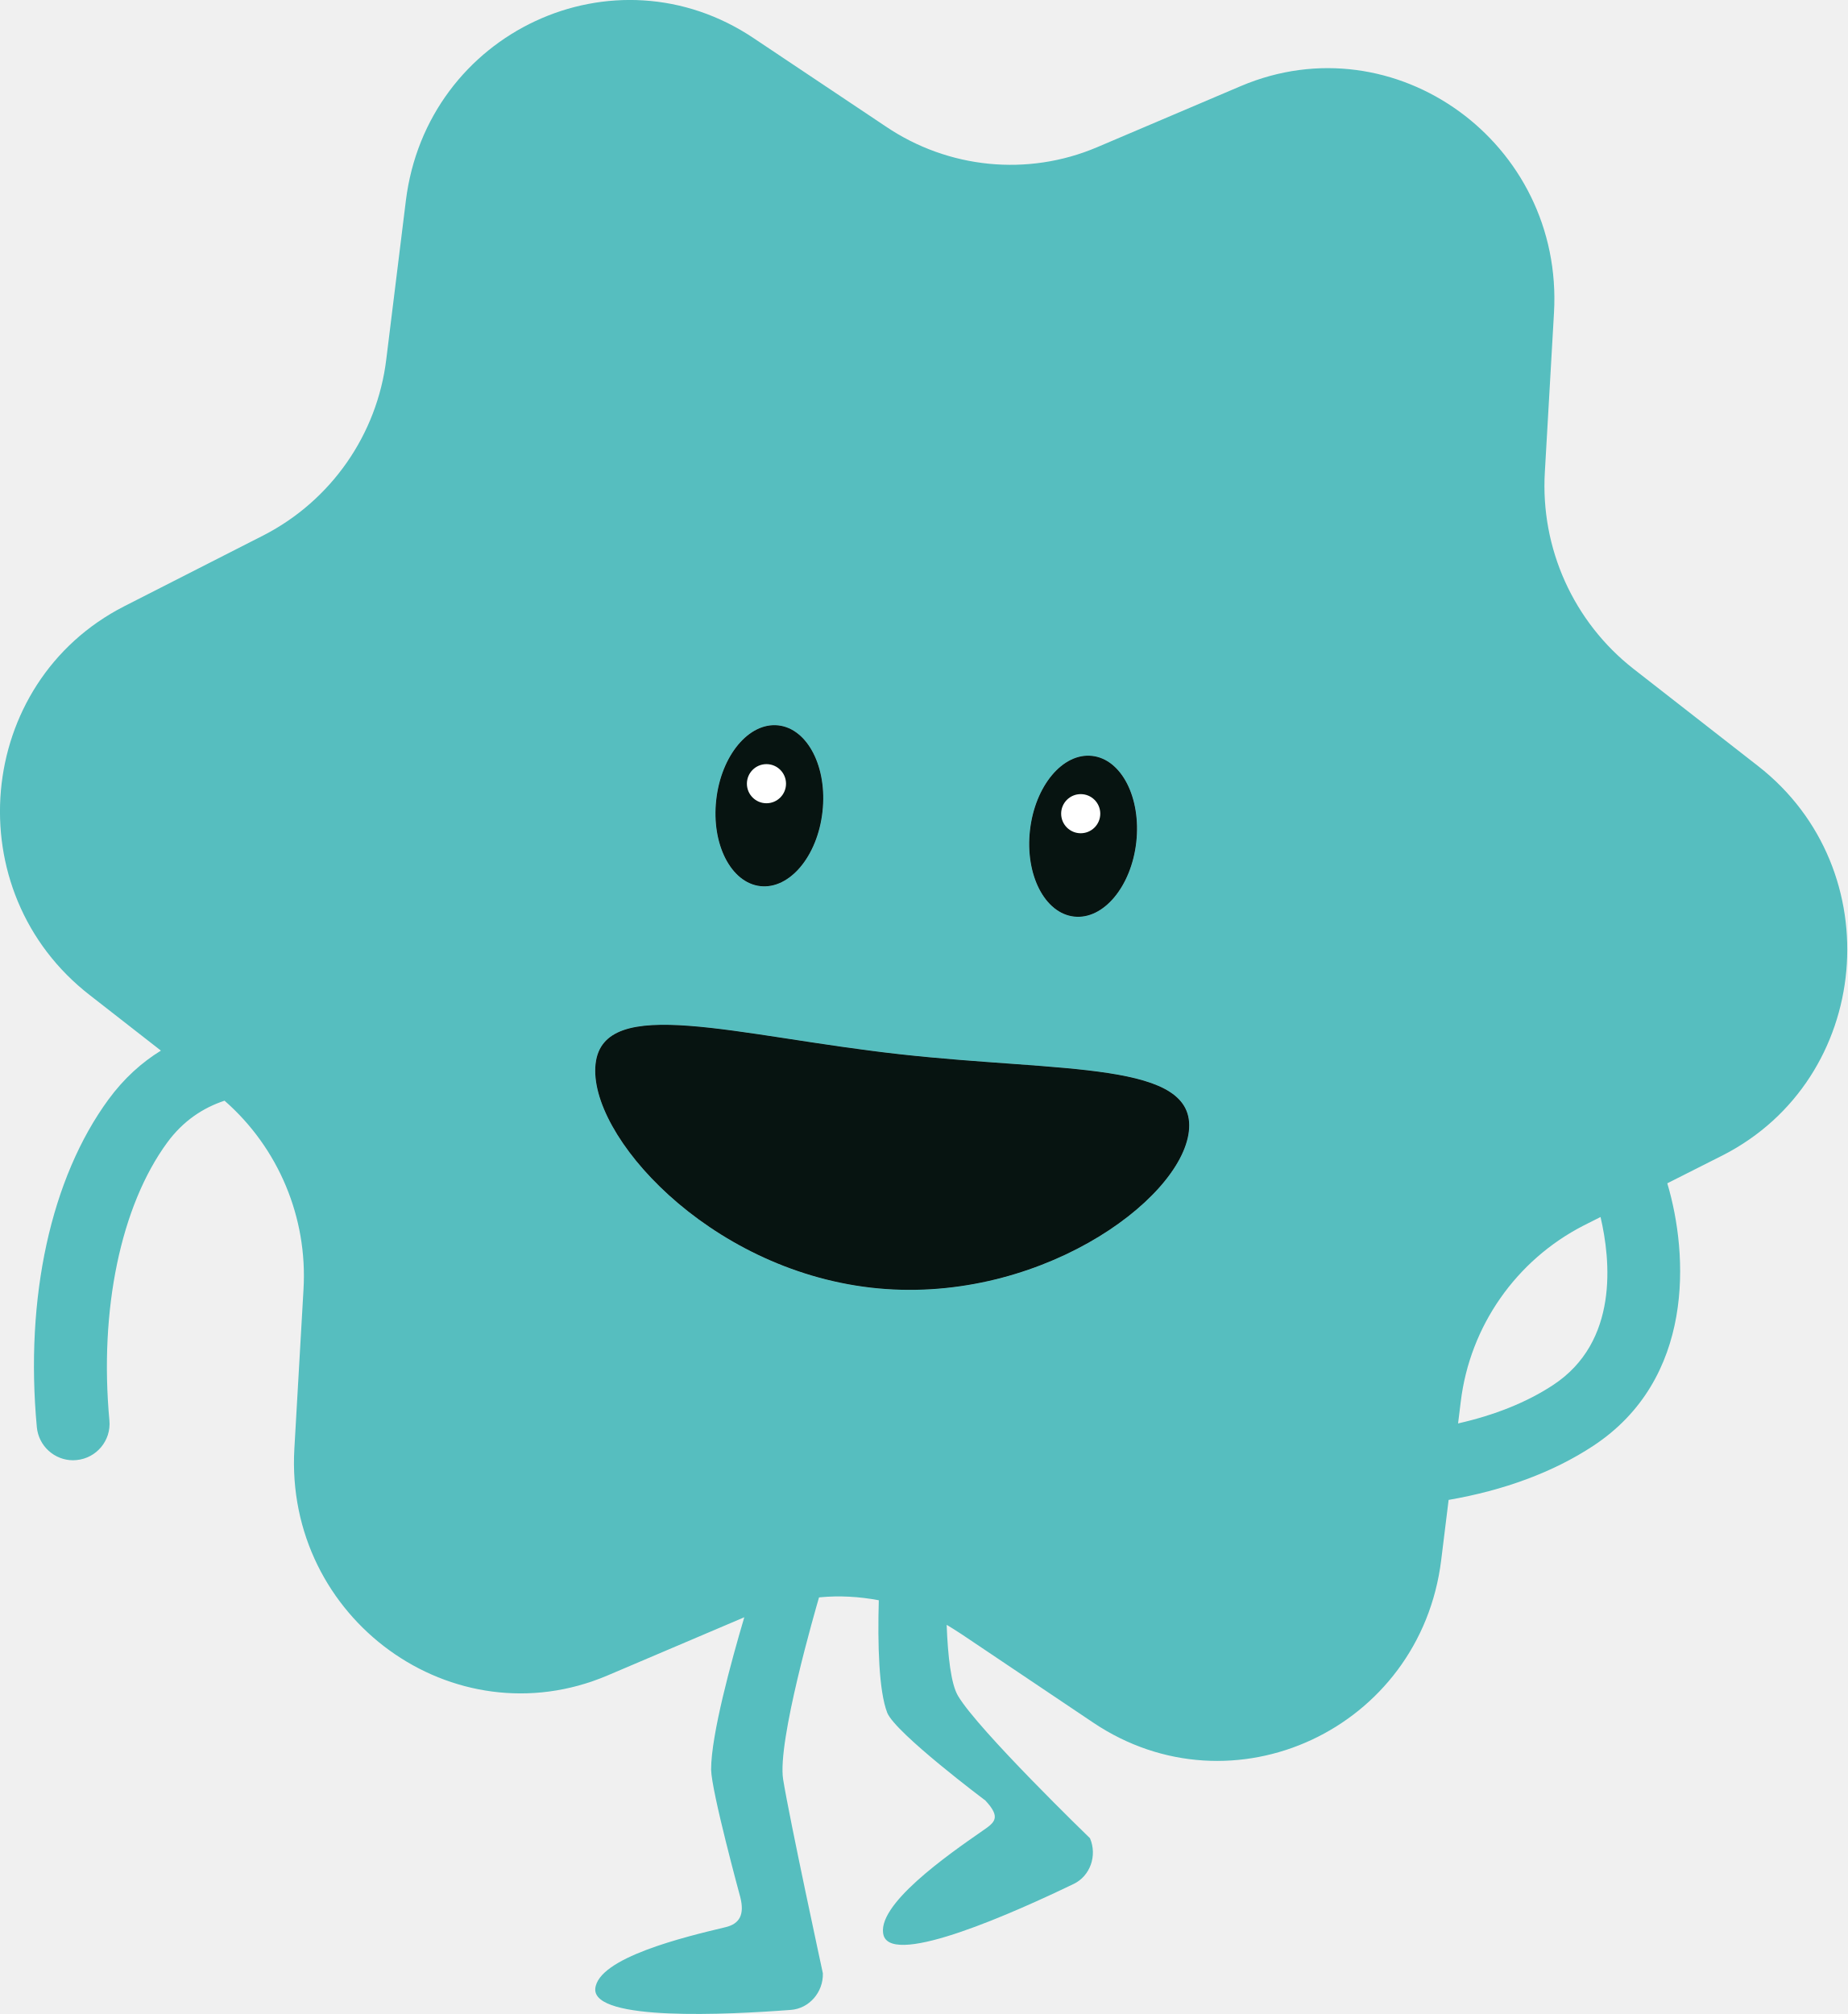
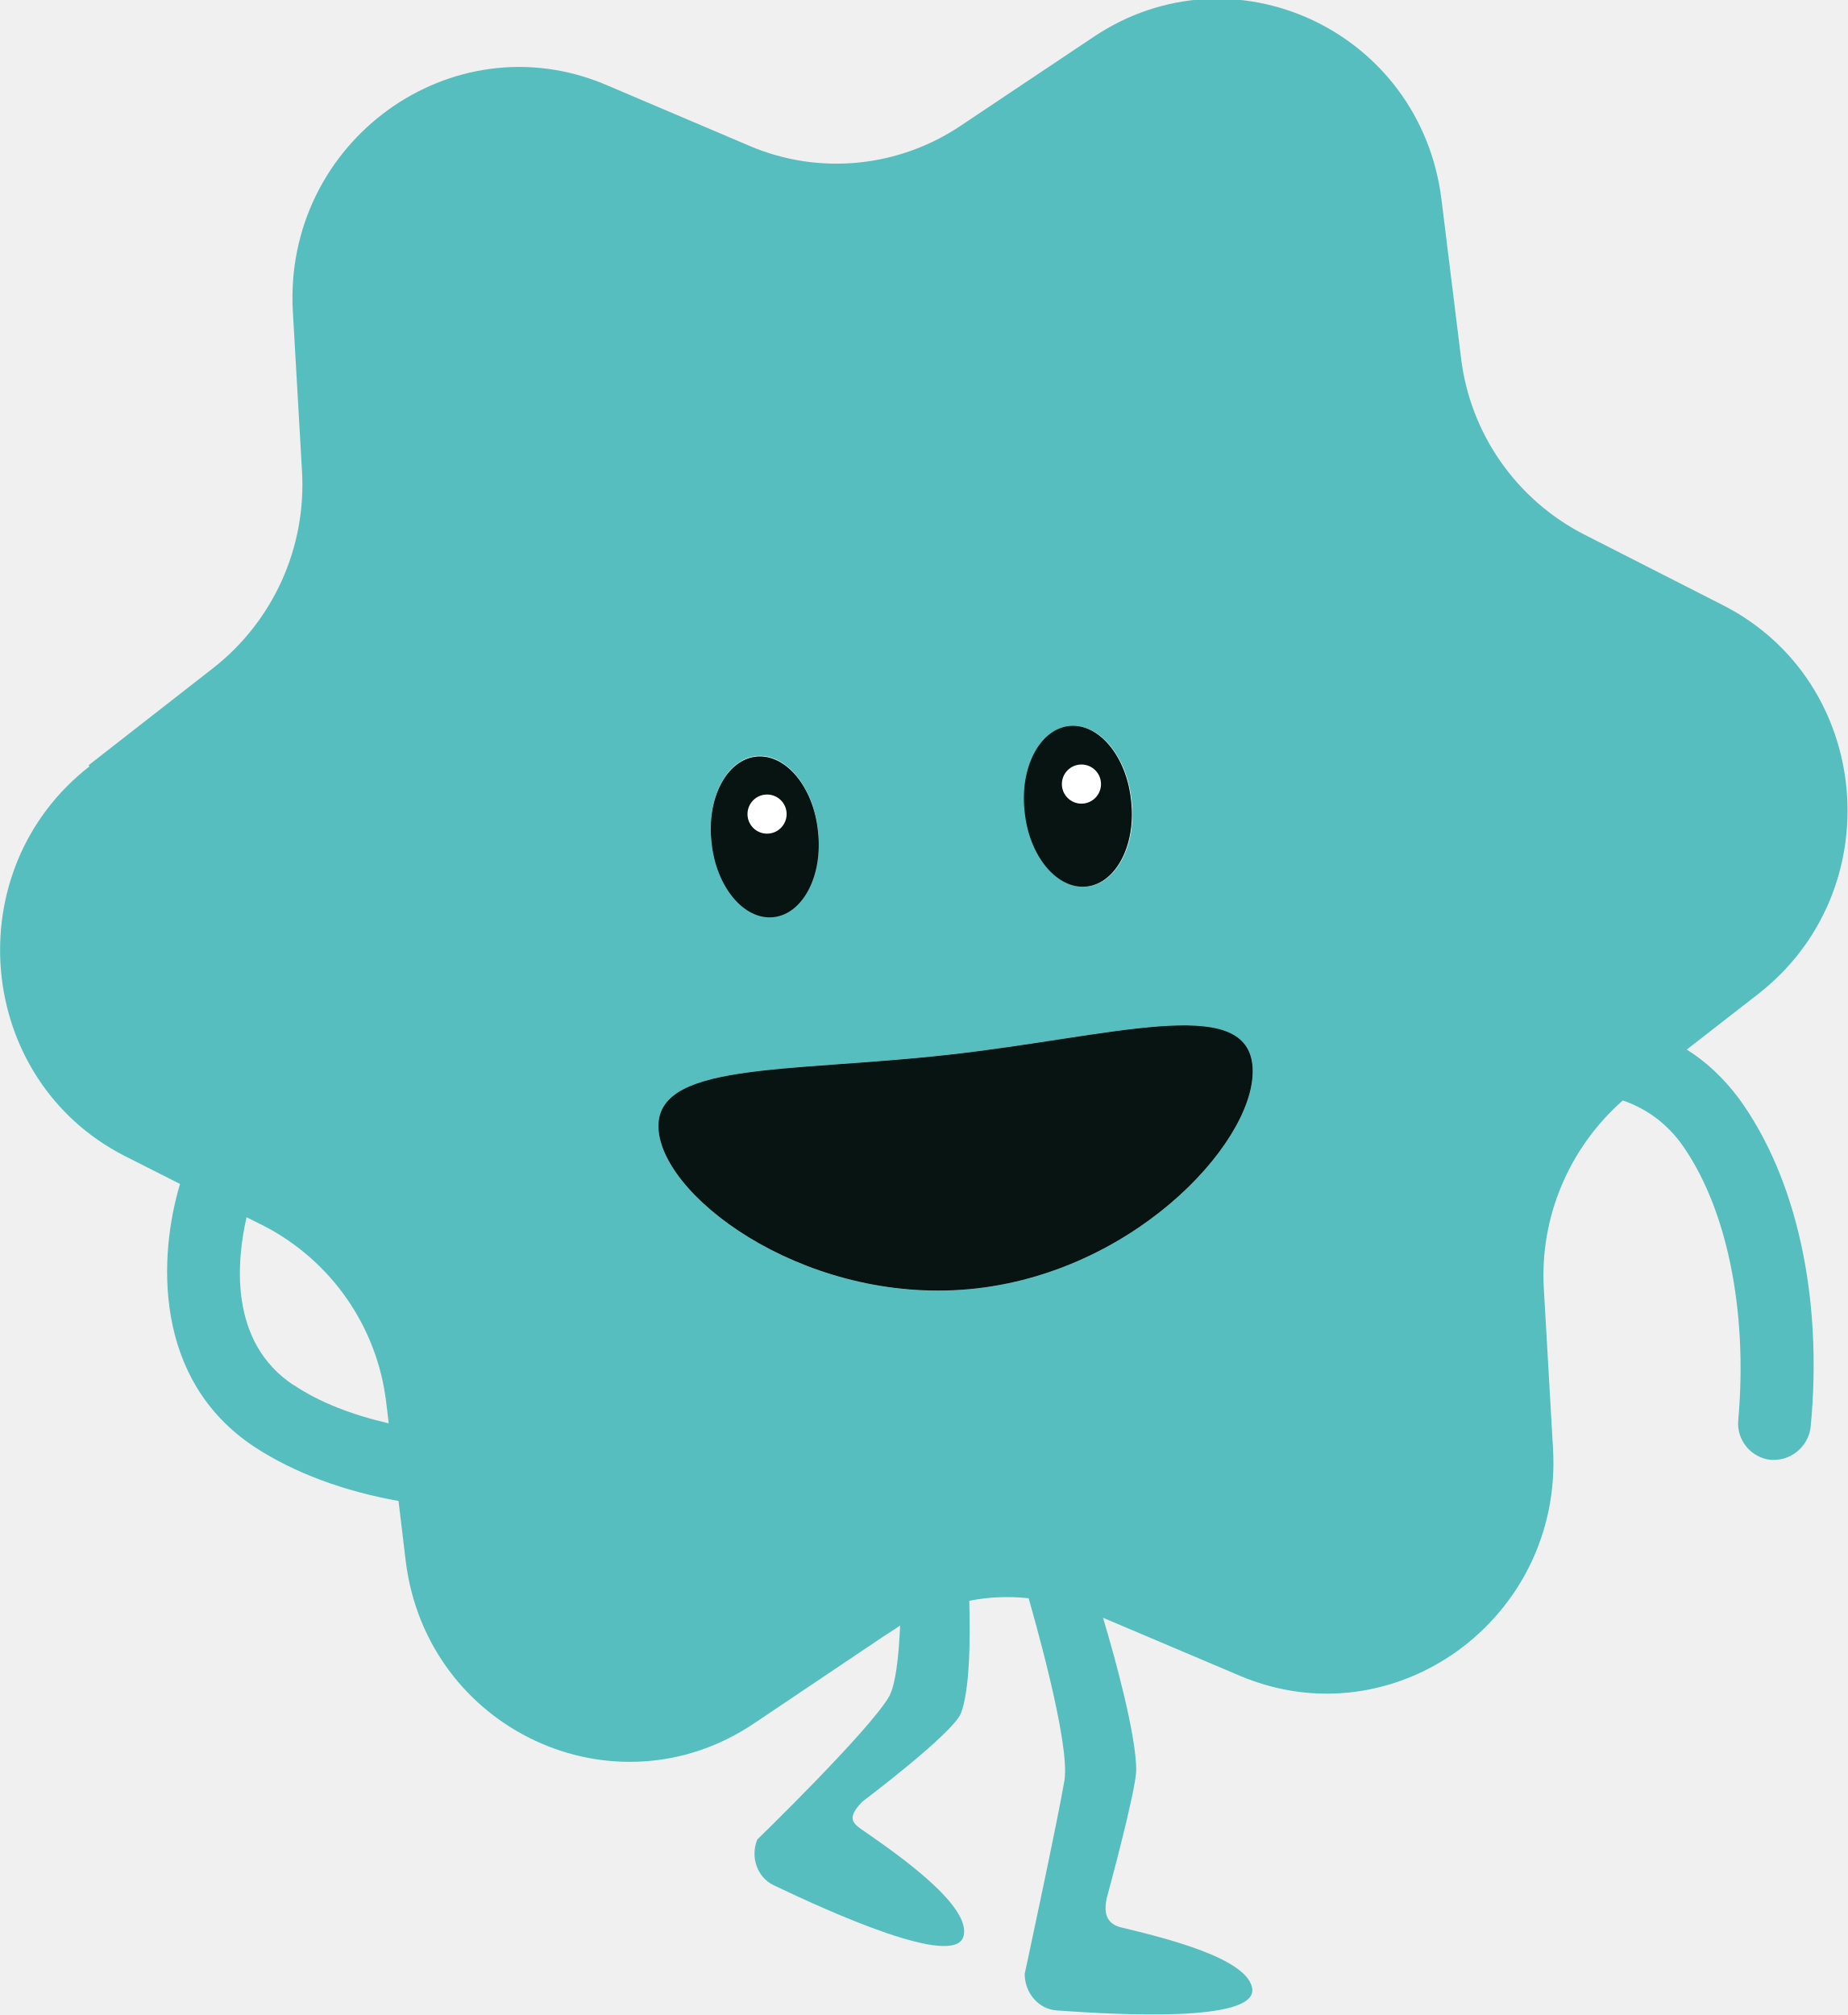
- <svg xmlns="http://www.w3.org/2000/svg" id="Ebene_2" data-name="Ebene 2" viewBox="0 0 283.34 308.9">
+ <svg xmlns="http://www.w3.org/2000/svg" id="Ebene_2" data-name="Ebene 2" version="1.1" viewBox="0 0 283.3 308.9">
  <defs>
    <style>
      .cls-1 {
-         fill: #56bebf;
+         fill: #071411;
      }

      .cls-1, .cls-2, .cls-3 {
        stroke-width: 0px;
      }

      .cls-2 {
-         fill: #071411;
+         fill: #56bebf;
      }

      .cls-3 {
        fill: #fff;
      }
    </style>
  </defs>
-   <g id="Ebene_1-2" data-name="Ebene 1">
+   <g id="Ebene_1-2" data-name="Ebene 1-2">
    <g>
-       <path class="cls-1" d="M269.65,117.49l-19.1-14.9c-9.2-7.2-14.3-18.5-13.6-30.2l1.4-24.4c1.5-26.1-24.4-44.8-48-34.8l-22.1,9.4c-10.6,4.5-22.8,3.3-32.4-3.2l-20.2-13.5c-21.4-14.4-50.2-1-53.4,24.9l-3,24.3c-1.4,11.6-8.5,21.7-18.8,27l-21.4,10.9c-22.9,11.7-25.8,43.8-5.2,59.7l10.83,8.45c-2.94,1.81-5.67,4.26-8.04,7.49-8.83,12.05-12.84,30.37-10.99,50.26.27,2.9,2.71,5.08,5.56,5.08.18,0,.35-.01.53-.03,3.07-.29,5.33-3.01,5.04-6.08-1.57-16.96,1.74-32.89,8.87-42.62,2.47-3.37,5.55-5.35,8.79-6.42,8.26,7.22,12.77,17.92,12.11,28.97l-1.4,24.4c-1.5,26.1,24.4,44.8,48,34.8l21.01-8.94c-1.95,6.58-5.1,18.04-5.09,23.37.07,3.41,4.47,19.54,4.47,19.54.67,2.65-.05,4.11-2.28,4.63-6.15,1.47-19.58,4.67-19.96,9.46-.29,4.99,20.27,3.96,30,3.22,2.81-.2,5-2.72,4.91-5.62,0,0-5.12-23.68-6.09-29.72-.94-5.78,4.99-26.15,5.5-27.92.04-.01.09-.01.13-.02,3.01-.29,6.03-.11,9.04.45-.19,6.76,0,13.94,1.3,17.27,1.3,3.14,15.05,13.45,15.05,13.45,2.45,2.63,1.43,3.36-.45,4.65-5.2,3.61-16.54,11.48-15.15,16.08,1.56,4.75,20.32-3.69,29.12-7.93,2.54-1.2,3.67-4.35,2.52-7.02,0,0-17.14-16.58-20.25-21.85-1.06-1.8-1.55-6.05-1.73-10.88.33.2.64.39.95.58.5.3.9.6,1.4.9l20.1,13.5c21.4,14.4,50.2,1,53.4-24.9l1.14-9.24c8.46-1.46,16.03-4.24,22.15-8.27,15.61-10.25,14.66-29.31,11.39-40.29l8.52-4.3c22.9-11.7,25.8-43.8,5.4-59.7ZM157.98,127.34c.77-6.8,5.03-11.91,9.53-11.4,4.51.5,7.53,6.43,6.77,13.24-.77,6.8-5.04,11.91-9.54,11.4s-7.53-6.43-6.76-13.24ZM109.86,122.67c.76-6.81,5.03-11.92,9.53-11.41s7.53,6.44,6.76,13.24c-.76,6.81-5.03,11.91-9.53,11.41-4.5-.51-7.53-6.44-6.76-13.24ZM182.35,173.49c-1.2,10.8-23.7,26.9-48.8,24-25.1-2.9-43.4-23.5-42.2-34.3,1.2-10.8,21.5-4.3,46.6-1.5,25.1,2.8,45.6,1,44.4,11.8ZM238.2,212.44c-4.01,2.64-8.97,4.62-14.56,5.88l.41-3.33c1.4-11.6,8.5-21.7,18.8-27l2.64-1.33c1.54,6.55,2.85,19.13-7.29,25.78Z" />
-       <path class="cls-1" d="M126.15,124.5c-.76,6.81-5.03,11.91-9.53,11.41-4.5-.51-7.53-6.44-6.76-13.24.76-6.81,5.03-11.92,9.53-11.41s7.53,6.44,6.76,13.24Z" />
-       <path class="cls-1" d="M174.28,129.18c-.77,6.8-5.04,11.91-9.54,11.4s-7.53-6.43-6.76-13.24c.77-6.8,5.03-11.91,9.53-11.4,4.51.5,7.53,6.43,6.77,13.24Z" />
-       <path class="cls-1" d="M182.35,173.49c-1.2,10.8-23.7,26.9-48.8,24-25.1-2.9-43.4-23.5-42.2-34.3,1.2-10.8,21.5-4.3,46.6-1.5,25.1,2.8,45.6,1,44.4,11.8Z" />
+       <path class="cls-2" d="M13.7,117.5c-20.4,15.9-17.5,48,5.4,59.7l8.5,4.3c-3.3,11-4.2,30,11.4,40.3,6.1,4,13.7,6.8,22.1,8.3l1.1,9.2c3.2,25.9,32,39.3,53.4,24.9l20.1-13.5c.5-.3.9-.6,1.4-.9.3-.2.6-.4.9-.6-.2,4.8-.7,9.1-1.7,10.9-3.1,5.3-20.2,21.9-20.2,21.9-1.1,2.7,0,5.8,2.5,7,8.8,4.2,27.6,12.7,29.1,7.9,1.4-4.6-9.9-12.5-15.1-16.1-1.9-1.3-2.9-2-.4-4.6,0,0,13.7-10.3,15.1-13.5,1.3-3.3,1.5-10.5,1.3-17.3,3-.6,6-.7,9-.4,0,0,0,0,.1,0,.5,1.8,6.4,22.1,5.5,27.9-1,6-6.1,29.7-6.1,29.7,0,2.9,2.1,5.4,4.9,5.6,9.7.7,30.3,1.8,30-3.2-.4-4.8-13.8-8-20-9.5-2.2-.5-2.9-2-2.3-4.6,0,0,4.4-16.1,4.5-19.5,0-5.3-3.1-16.8-5.1-23.4l21,8.9c23.6,10,49.5-8.7,48-34.8l-1.4-24.4c-.7-11.1,3.9-21.8,12.1-29,3.2,1.1,6.3,3.1,8.8,6.4,7.1,9.7,10.4,25.7,8.9,42.6-.3,3.1,2,5.8,5,6.1.2,0,.3,0,.5,0,2.8,0,5.3-2.2,5.6-5.1,1.9-19.9-2.2-38.2-11-50.3-2.4-3.2-5.1-5.7-8-7.5l10.8-8.4c20.6-15.9,17.7-48-5.2-59.7l-21.4-10.9c-10.3-5.3-17.4-15.4-18.8-27l-3-24.3c-3.2-25.9-32-39.3-53.4-24.9l-20.2,13.5c-9.6,6.5-21.8,7.7-32.4,3.2l-22.1-9.4c-23.6-10-49.5,8.7-48,34.8l1.4,24.4c.7,11.7-4.4,23-13.6,30.2l-19.1,14.9h0ZM125.4,127.3c.8,6.8-2.3,12.7-6.8,13.2s-8.8-4.6-9.5-11.4c-.8-6.8,2.3-12.7,6.8-13.2,4.5-.5,8.8,4.6,9.5,11.4h0ZM166.7,135.9c-4.5.5-8.8-4.6-9.5-11.4-.8-6.8,2.3-12.7,6.8-13.2s8.8,4.6,9.5,11.4c.8,6.8-2.3,12.7-6.8,13.2ZM145.4,161.7c25.1-2.8,45.4-9.3,46.6,1.5,1.2,10.8-17.1,31.4-42.2,34.3-25.1,2.9-47.6-13.2-48.8-24-1.2-10.8,19.3-9,44.4-11.8ZM45.1,212.4c-10.1-6.6-8.8-19.2-7.3-25.8l2.6,1.3c10.3,5.3,17.4,15.4,18.8,27l.4,3.3c-5.6-1.3-10.6-3.2-14.6-5.9h0Z" />
+       <path class="cls-2" d="M163.9,111.3c4.5-.5,8.8,4.6,9.5,11.4.8,6.8-2.3,12.7-6.8,13.2-4.5.5-8.8-4.6-9.5-11.4-.8-6.8,2.3-12.7,6.8-13.2Z" />
+       <path class="cls-2" d="M109.1,129.2c-.8-6.8,2.3-12.7,6.8-13.2,4.5-.5,8.8,4.6,9.5,11.4.8,6.8-2.3,12.7-6.8,13.2s-8.8-4.6-9.5-11.4h0Z" />
+       <path class="cls-2" d="M145.4,161.7c25.1-2.8,45.4-9.3,46.6,1.5,1.2,10.8-17.1,31.4-42.2,34.3-25.1,2.9-47.6-13.2-48.8-24-1.2-10.8,19.3-9,44.4-11.8Z" />
      <g>
        <g>
-           <path class="cls-2" d="M174.28,129.18c-.77,6.8-5.04,11.91-9.54,11.4s-7.53-6.43-6.76-13.24c.77-6.8,5.03-11.91,9.53-11.4,4.51.5,7.53,6.43,6.77,13.24Z" />
-           <circle class="cls-3" cx="165.76" cy="124.8" r="3" />
+           <path class="cls-1" d="M109.1,129.2c-.8-6.8,2.3-12.7,6.8-13.2,4.5-.5,8.8,4.6,9.5,11.4.8,6.8-2.3,12.7-6.8,13.2s-8.8-4.6-9.5-11.4h0Z" />
+           <circle class="cls-3" cx="117.6" cy="124.8" r="3" />
        </g>
        <g>
-           <path class="cls-2" d="M126.15,124.5c-.76,6.81-5.03,11.91-9.53,11.41-4.5-.51-7.53-6.44-6.76-13.24.76-6.81,5.03-11.92,9.53-11.41s7.53,6.44,6.76,13.24Z" />
-           <circle class="cls-3" cx="117.56" cy="120.2" r="3" />
+           <path class="cls-1" d="M163.9,111.3c4.5-.5,8.8,4.6,9.5,11.4.8,6.8-2.3,12.7-6.8,13.2-4.5.5-8.8-4.6-9.5-11.4-.8-6.8,2.3-12.7,6.8-13.2Z" />
+           <circle class="cls-3" cx="165.8" cy="120.2" r="3" />
        </g>
-         <path class="cls-2" d="M182.35,173.49c-1.2,10.8-23.7,26.9-48.8,24-25.1-2.9-43.4-23.5-42.2-34.3,1.2-10.8,21.5-4.3,46.6-1.5,25.1,2.8,45.6,1,44.4,11.8Z" />
+         <path class="cls-1" d="M145.4,161.7c25.1-2.8,45.4-9.3,46.6,1.5,1.2,10.8-17.1,31.4-42.2,34.3-25.1,2.9-47.6-13.2-48.8-24-1.2-10.8,19.3-9,44.4-11.8Z" />
      </g>
    </g>
  </g>
</svg>
